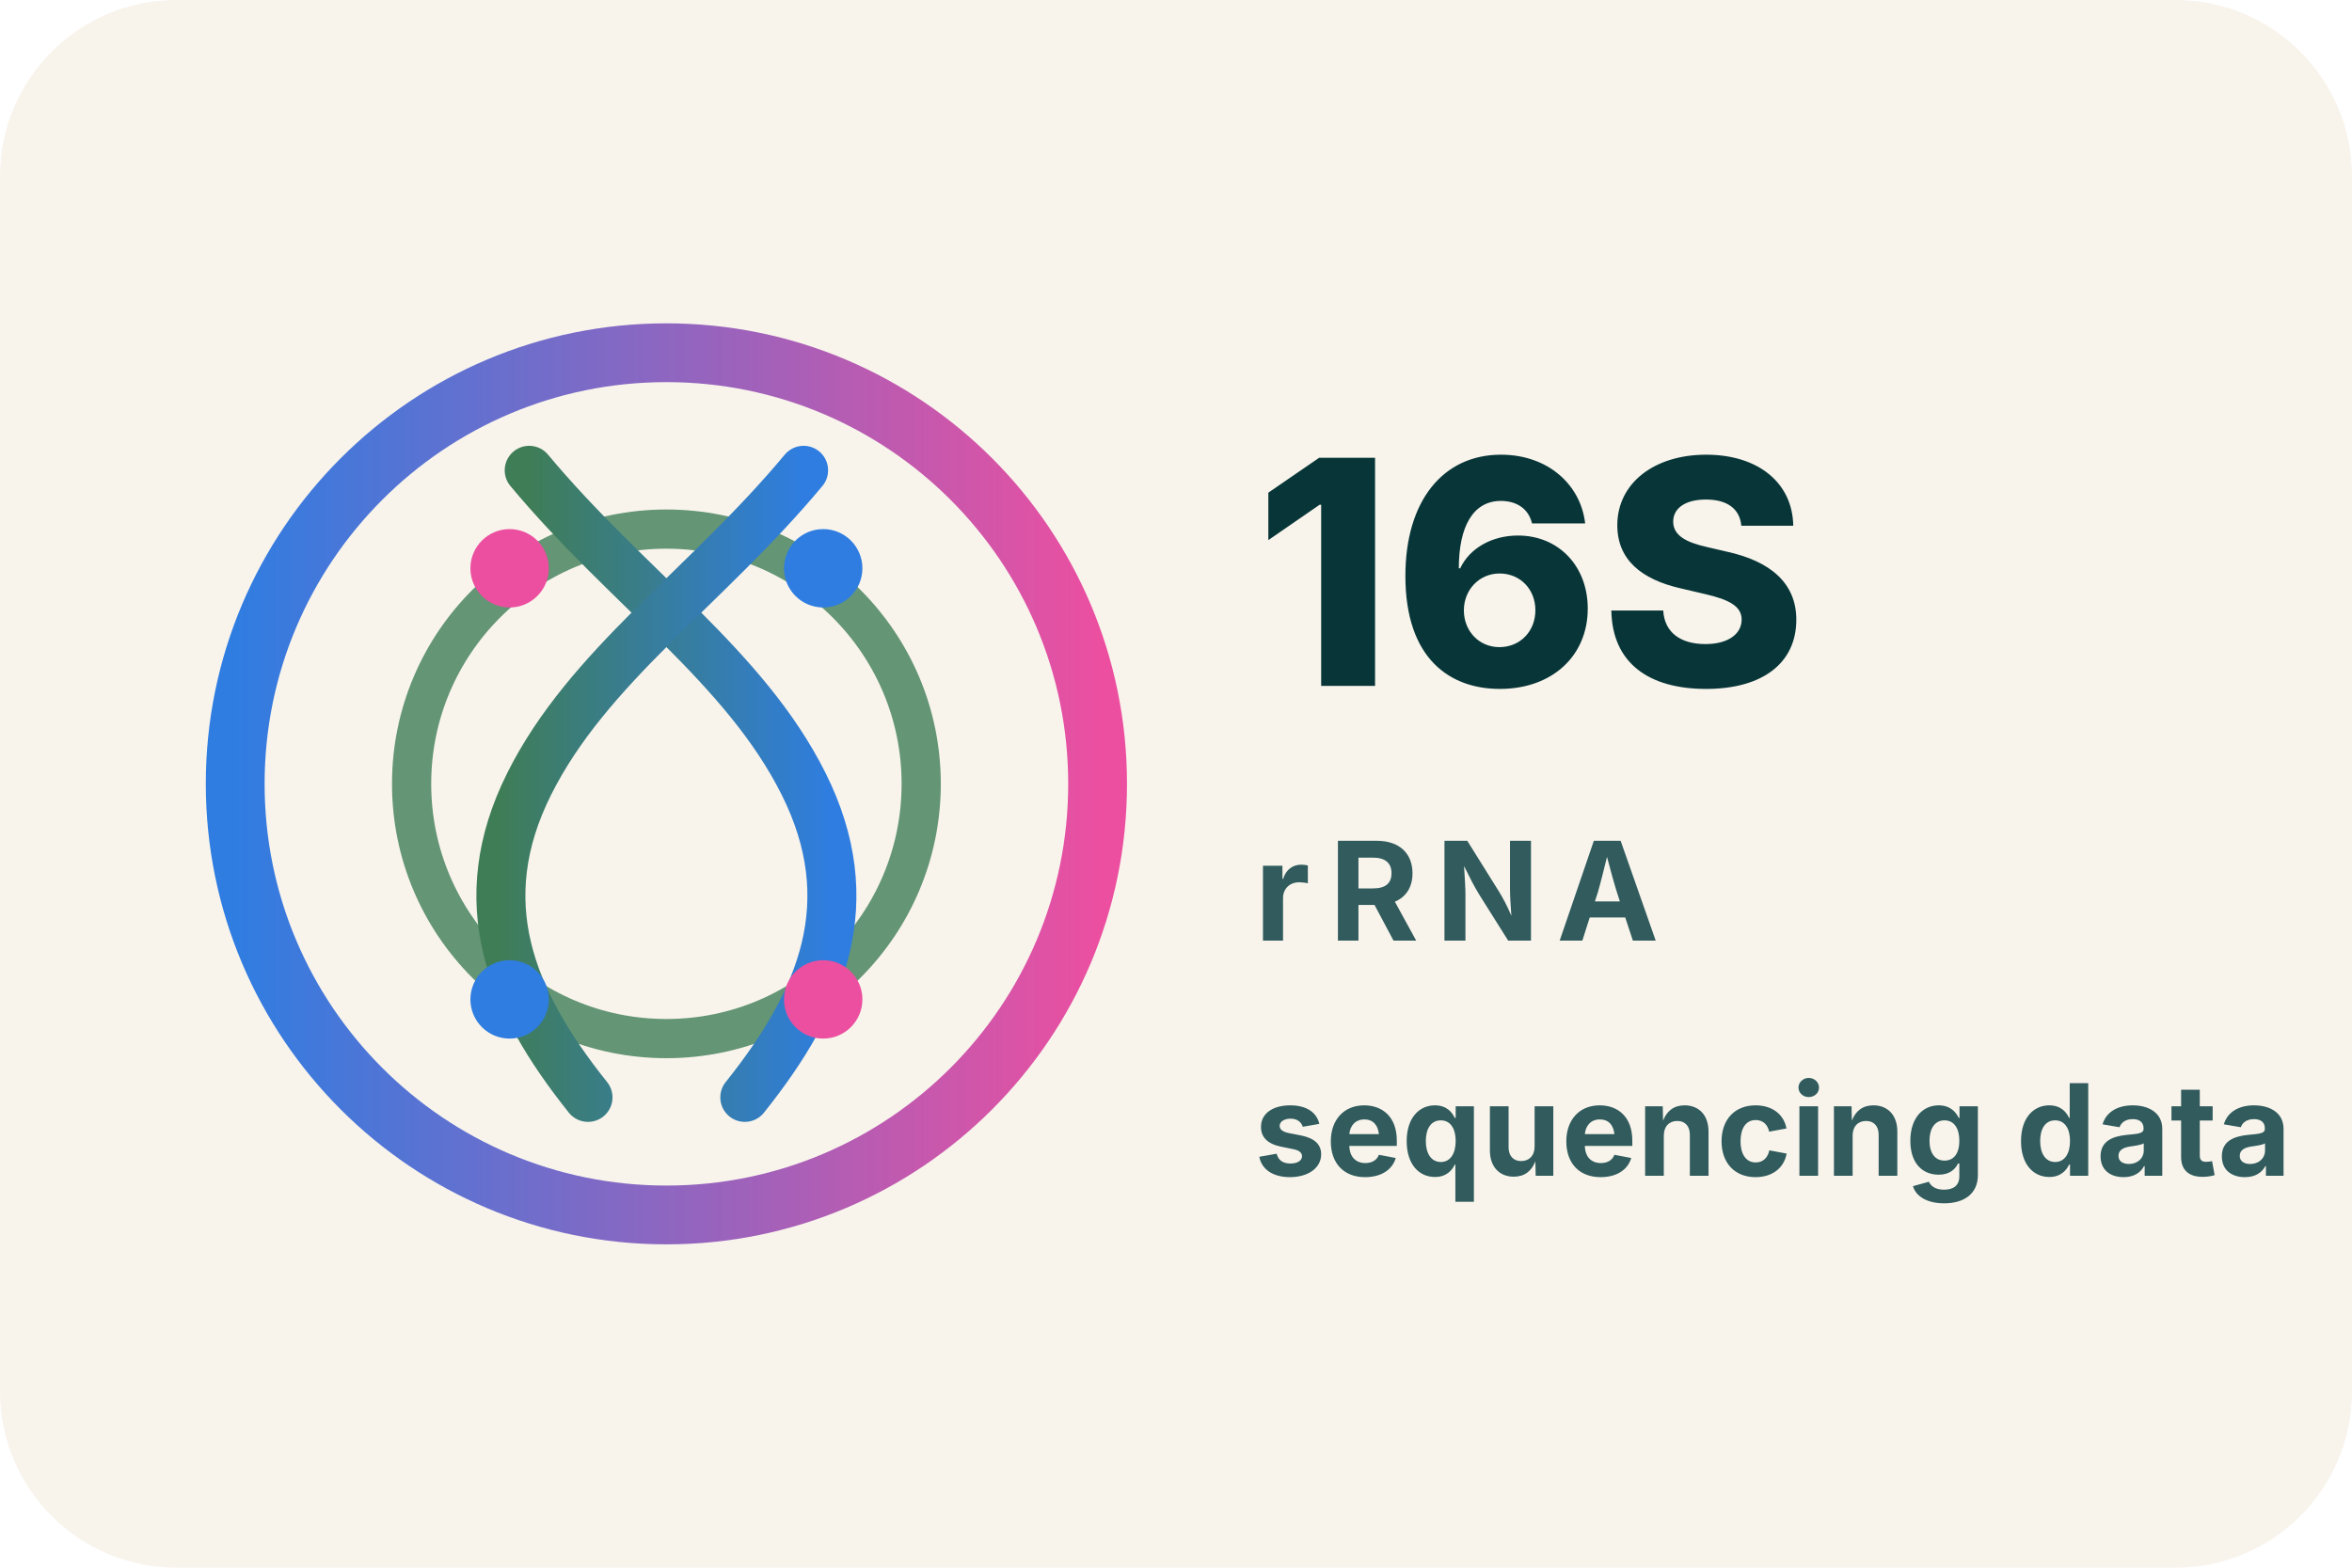
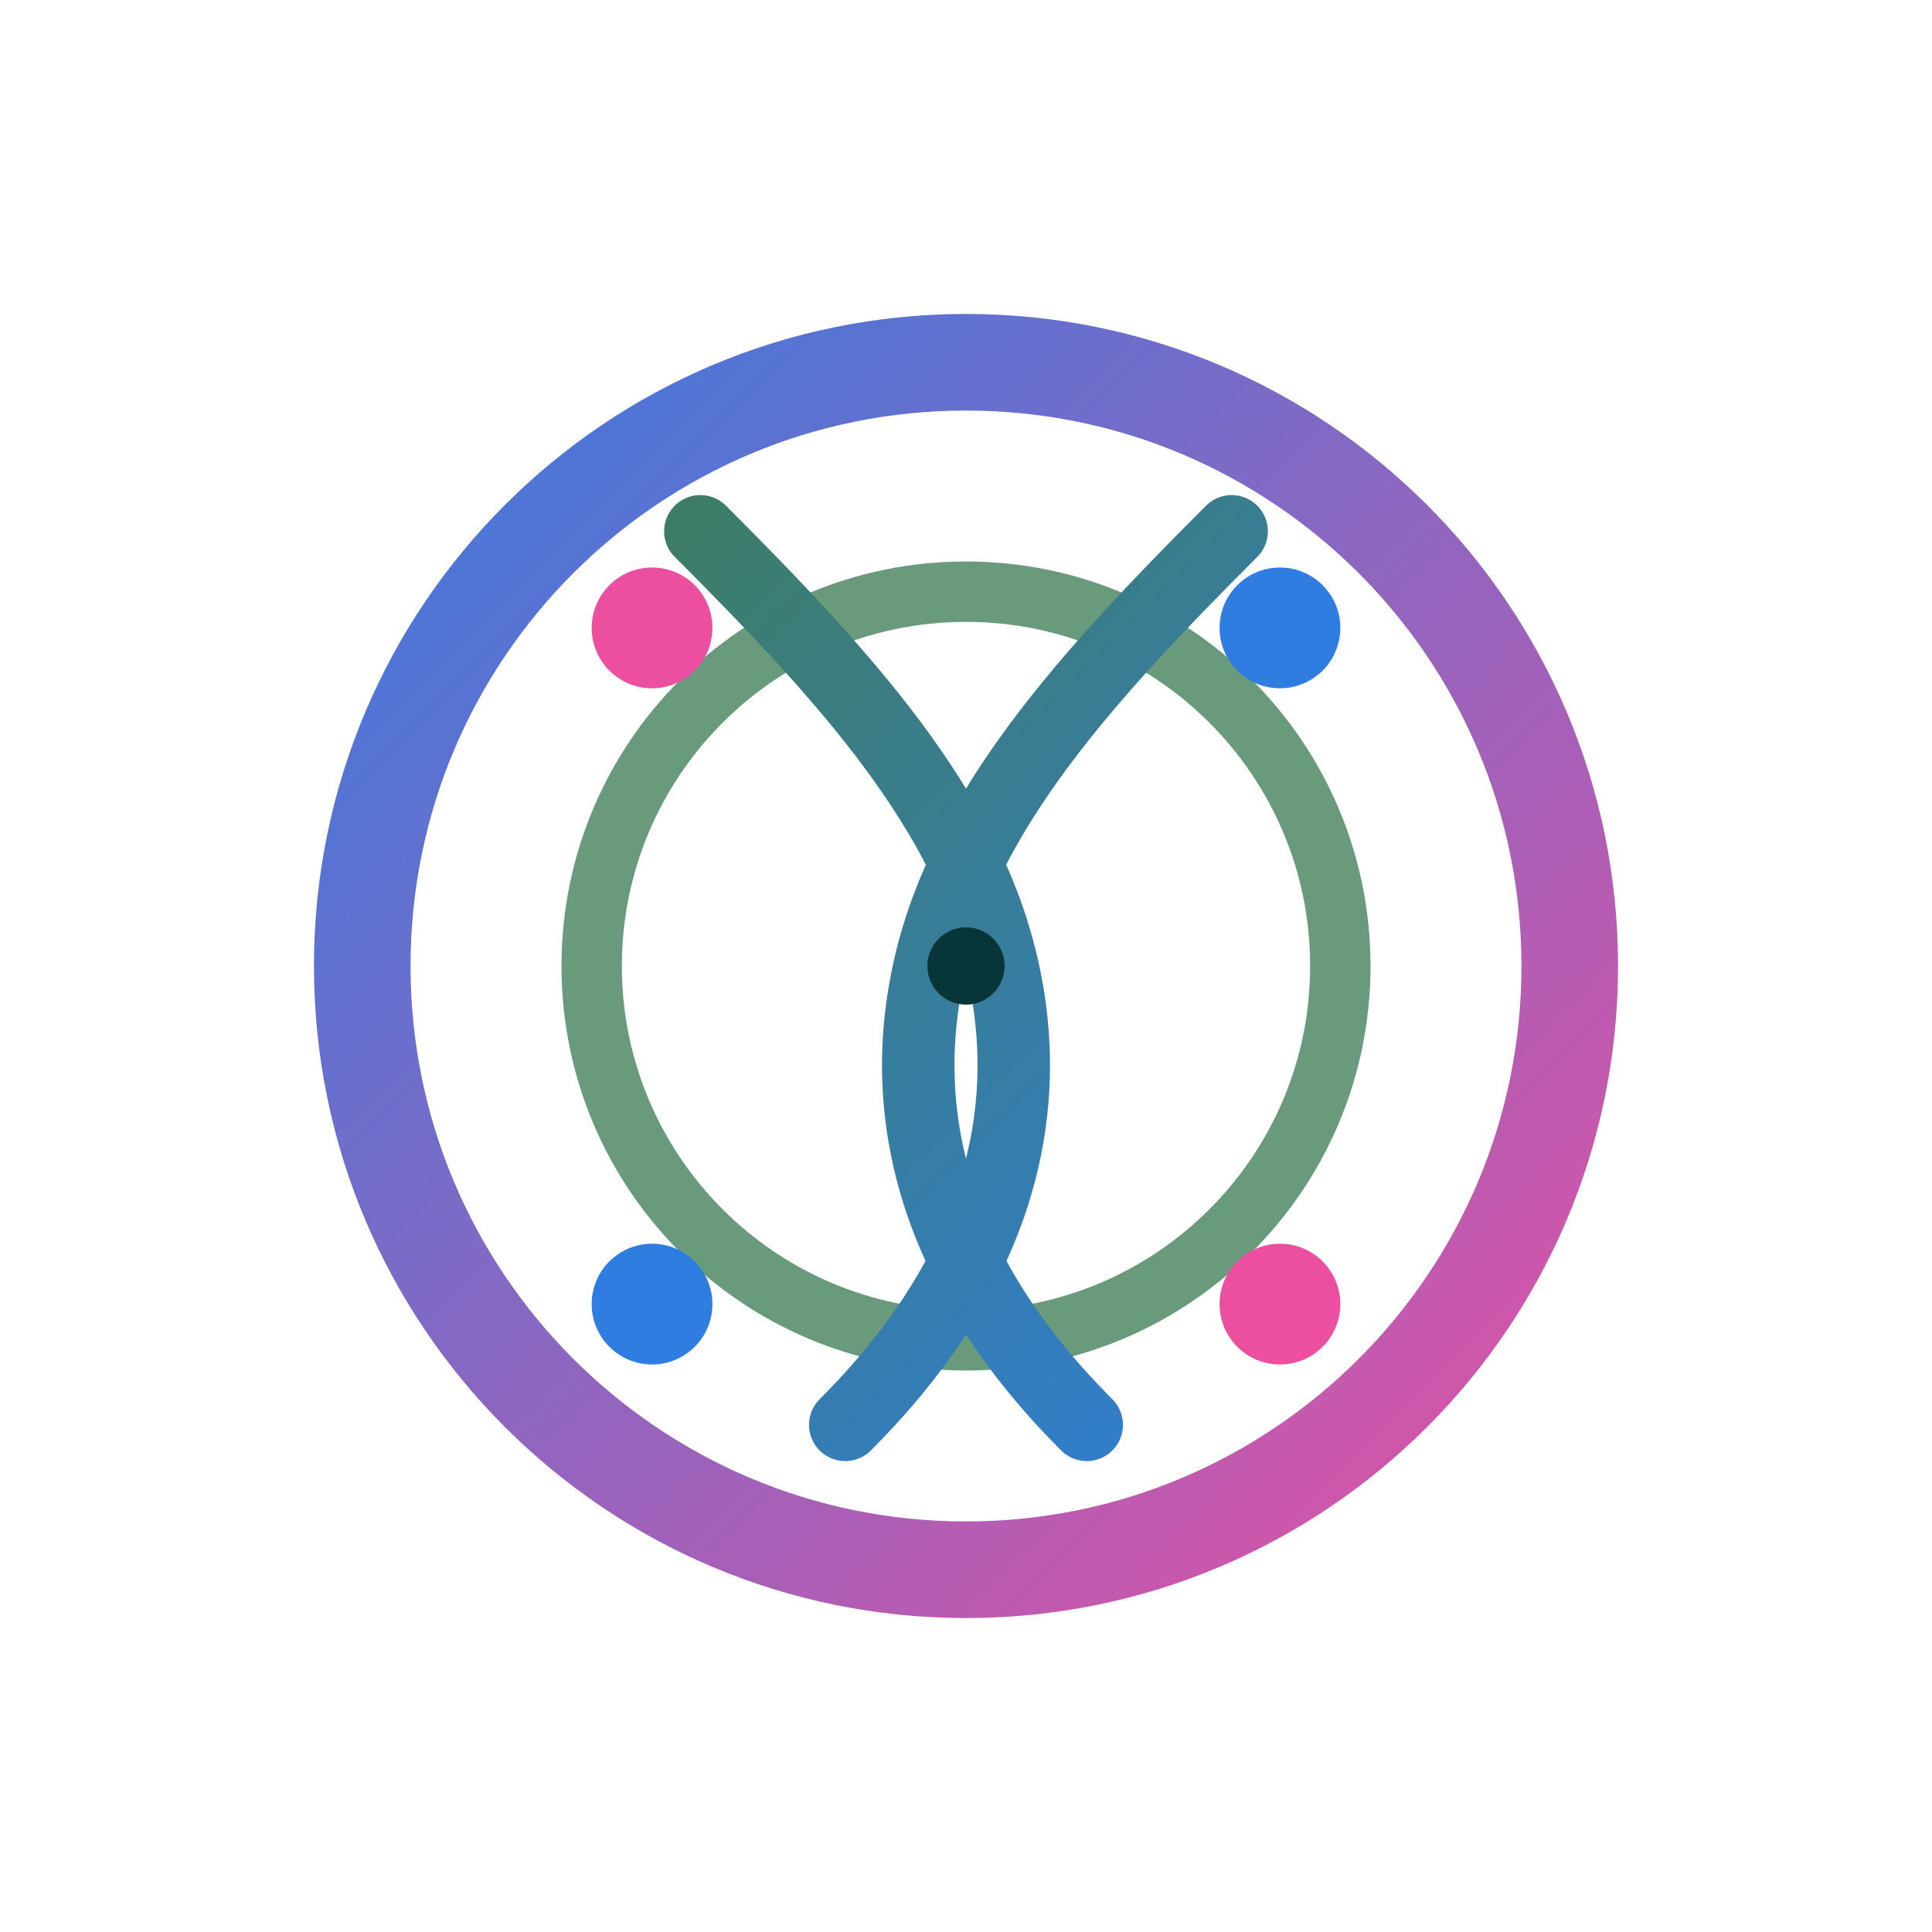
- <svg xmlns="http://www.w3.org/2000/svg" viewBox="0 0 240 160" role="img" aria-label="16S rRNA sequencing">
+ <svg xmlns="http://www.w3.org/2000/svg" viewBox="0 0 160 160" role="img" aria-label="16S rRNA sequencing icon">
  <defs>
-     <linearGradient id="g" x1="0" x2="1">
+     <linearGradient id="ring" x1="24" y1="24" x2="136" y2="136" gradientUnits="userSpaceOnUse">
      <stop offset="0" stop-color="#2F7DE1" />
      <stop offset="1" stop-color="#EC4FA0" />
    </linearGradient>
-     <linearGradient id="h" x1="0" x2="1">
+     <linearGradient id="helix" x1="40" y1="40" x2="120" y2="120" gradientUnits="userSpaceOnUse">
      <stop offset="0" stop-color="#3F7D57" />
      <stop offset="1" stop-color="#2F7DE1" />
    </linearGradient>
  </defs>
-   <rect width="240" height="160" rx="18" fill="#f8f4ec" />
-   <circle cx="68" cy="80" r="44" fill="none" stroke="url(#g)" stroke-width="6" />
-   <circle cx="68" cy="80" r="26" fill="none" stroke="#3F7D57" stroke-width="4" opacity="0.8" />
-   <path d="M54 48c10 12 22 20 28 32s2 22-6 32" fill="none" stroke="url(#h)" stroke-width="5" stroke-linecap="round" />
-   <path d="M82 48c-10 12-22 20-28 32s-2 22 6 32" fill="none" stroke="url(#h)" stroke-width="5" stroke-linecap="round" />
-   <circle cx="52" cy="58" r="4" fill="#EC4FA0" />
-   <circle cx="84" cy="58" r="4" fill="#2F7DE1" />
-   <circle cx="52" cy="102" r="4" fill="#2F7DE1" />
-   <circle cx="84" cy="102" r="4" fill="#EC4FA0" />
-   <text x="128" y="70" fill="#083638" font-family="Inter, Arial, sans-serif" font-size="32" font-weight="800">16S</text>
-   <text x="128" y="96" fill="#315B5D" font-family="Inter, Arial, sans-serif" font-size="14" font-weight="700" letter-spacing="0.12em">rRNA</text>
-   <text x="128" y="120" fill="#315B5D" font-family="Inter, Arial, sans-serif" font-size="13" font-weight="700">sequencing data</text>
+   <circle cx="80" cy="80" r="50" fill="none" stroke="url(#ring)" stroke-width="8" />
+   <circle cx="80" cy="80" r="31" fill="none" stroke="#3F7D57" stroke-width="5" opacity="0.78" />
+   <path d="M58 44c12 12 22 23 25 36s-1 26-13 38" fill="none" stroke="url(#helix)" stroke-width="6" stroke-linecap="round" stroke-linejoin="round" />
+   <path d="M102 44c-12 12-22 23-25 36s1 26 13 38" fill="none" stroke="url(#helix)" stroke-width="6" stroke-linecap="round" stroke-linejoin="round" />
+   <circle cx="54" cy="52" r="5" fill="#EC4FA0" />
+   <circle cx="106" cy="52" r="5" fill="#2F7DE1" />
+   <circle cx="54" cy="108" r="5" fill="#2F7DE1" />
+   <circle cx="106" cy="108" r="5" fill="#EC4FA0" />
+   <circle cx="80" cy="80" r="3.2" fill="#083638" />
</svg>
